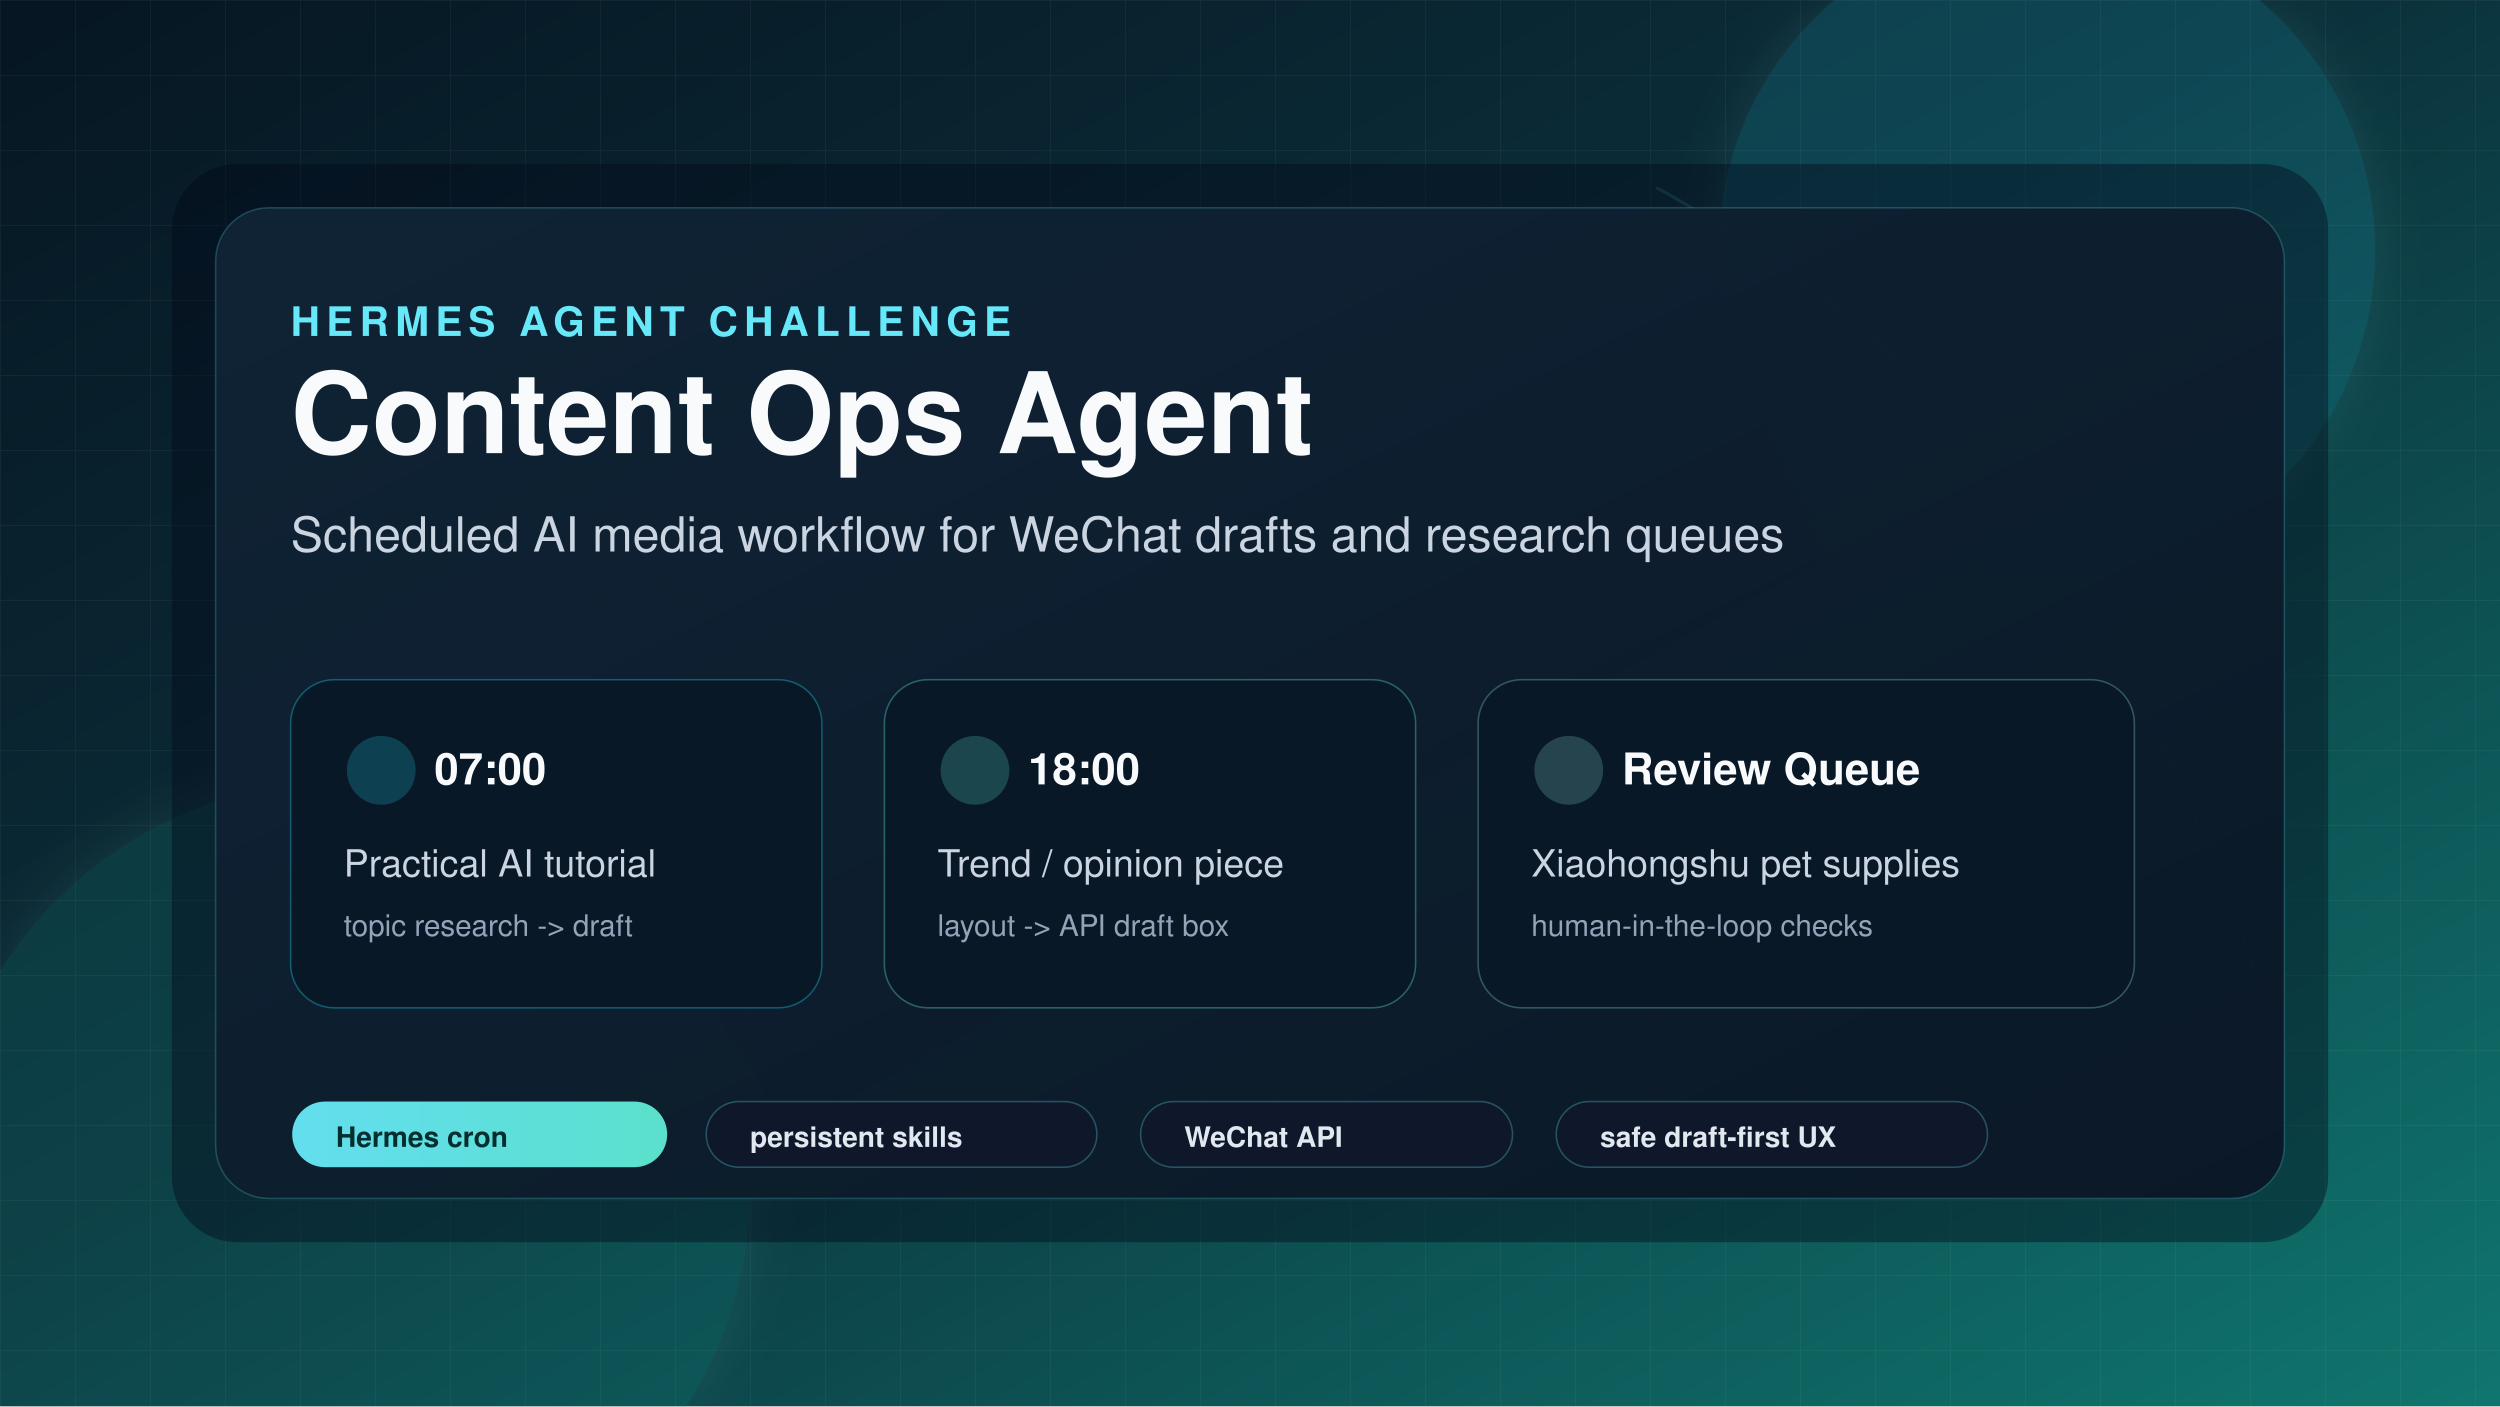
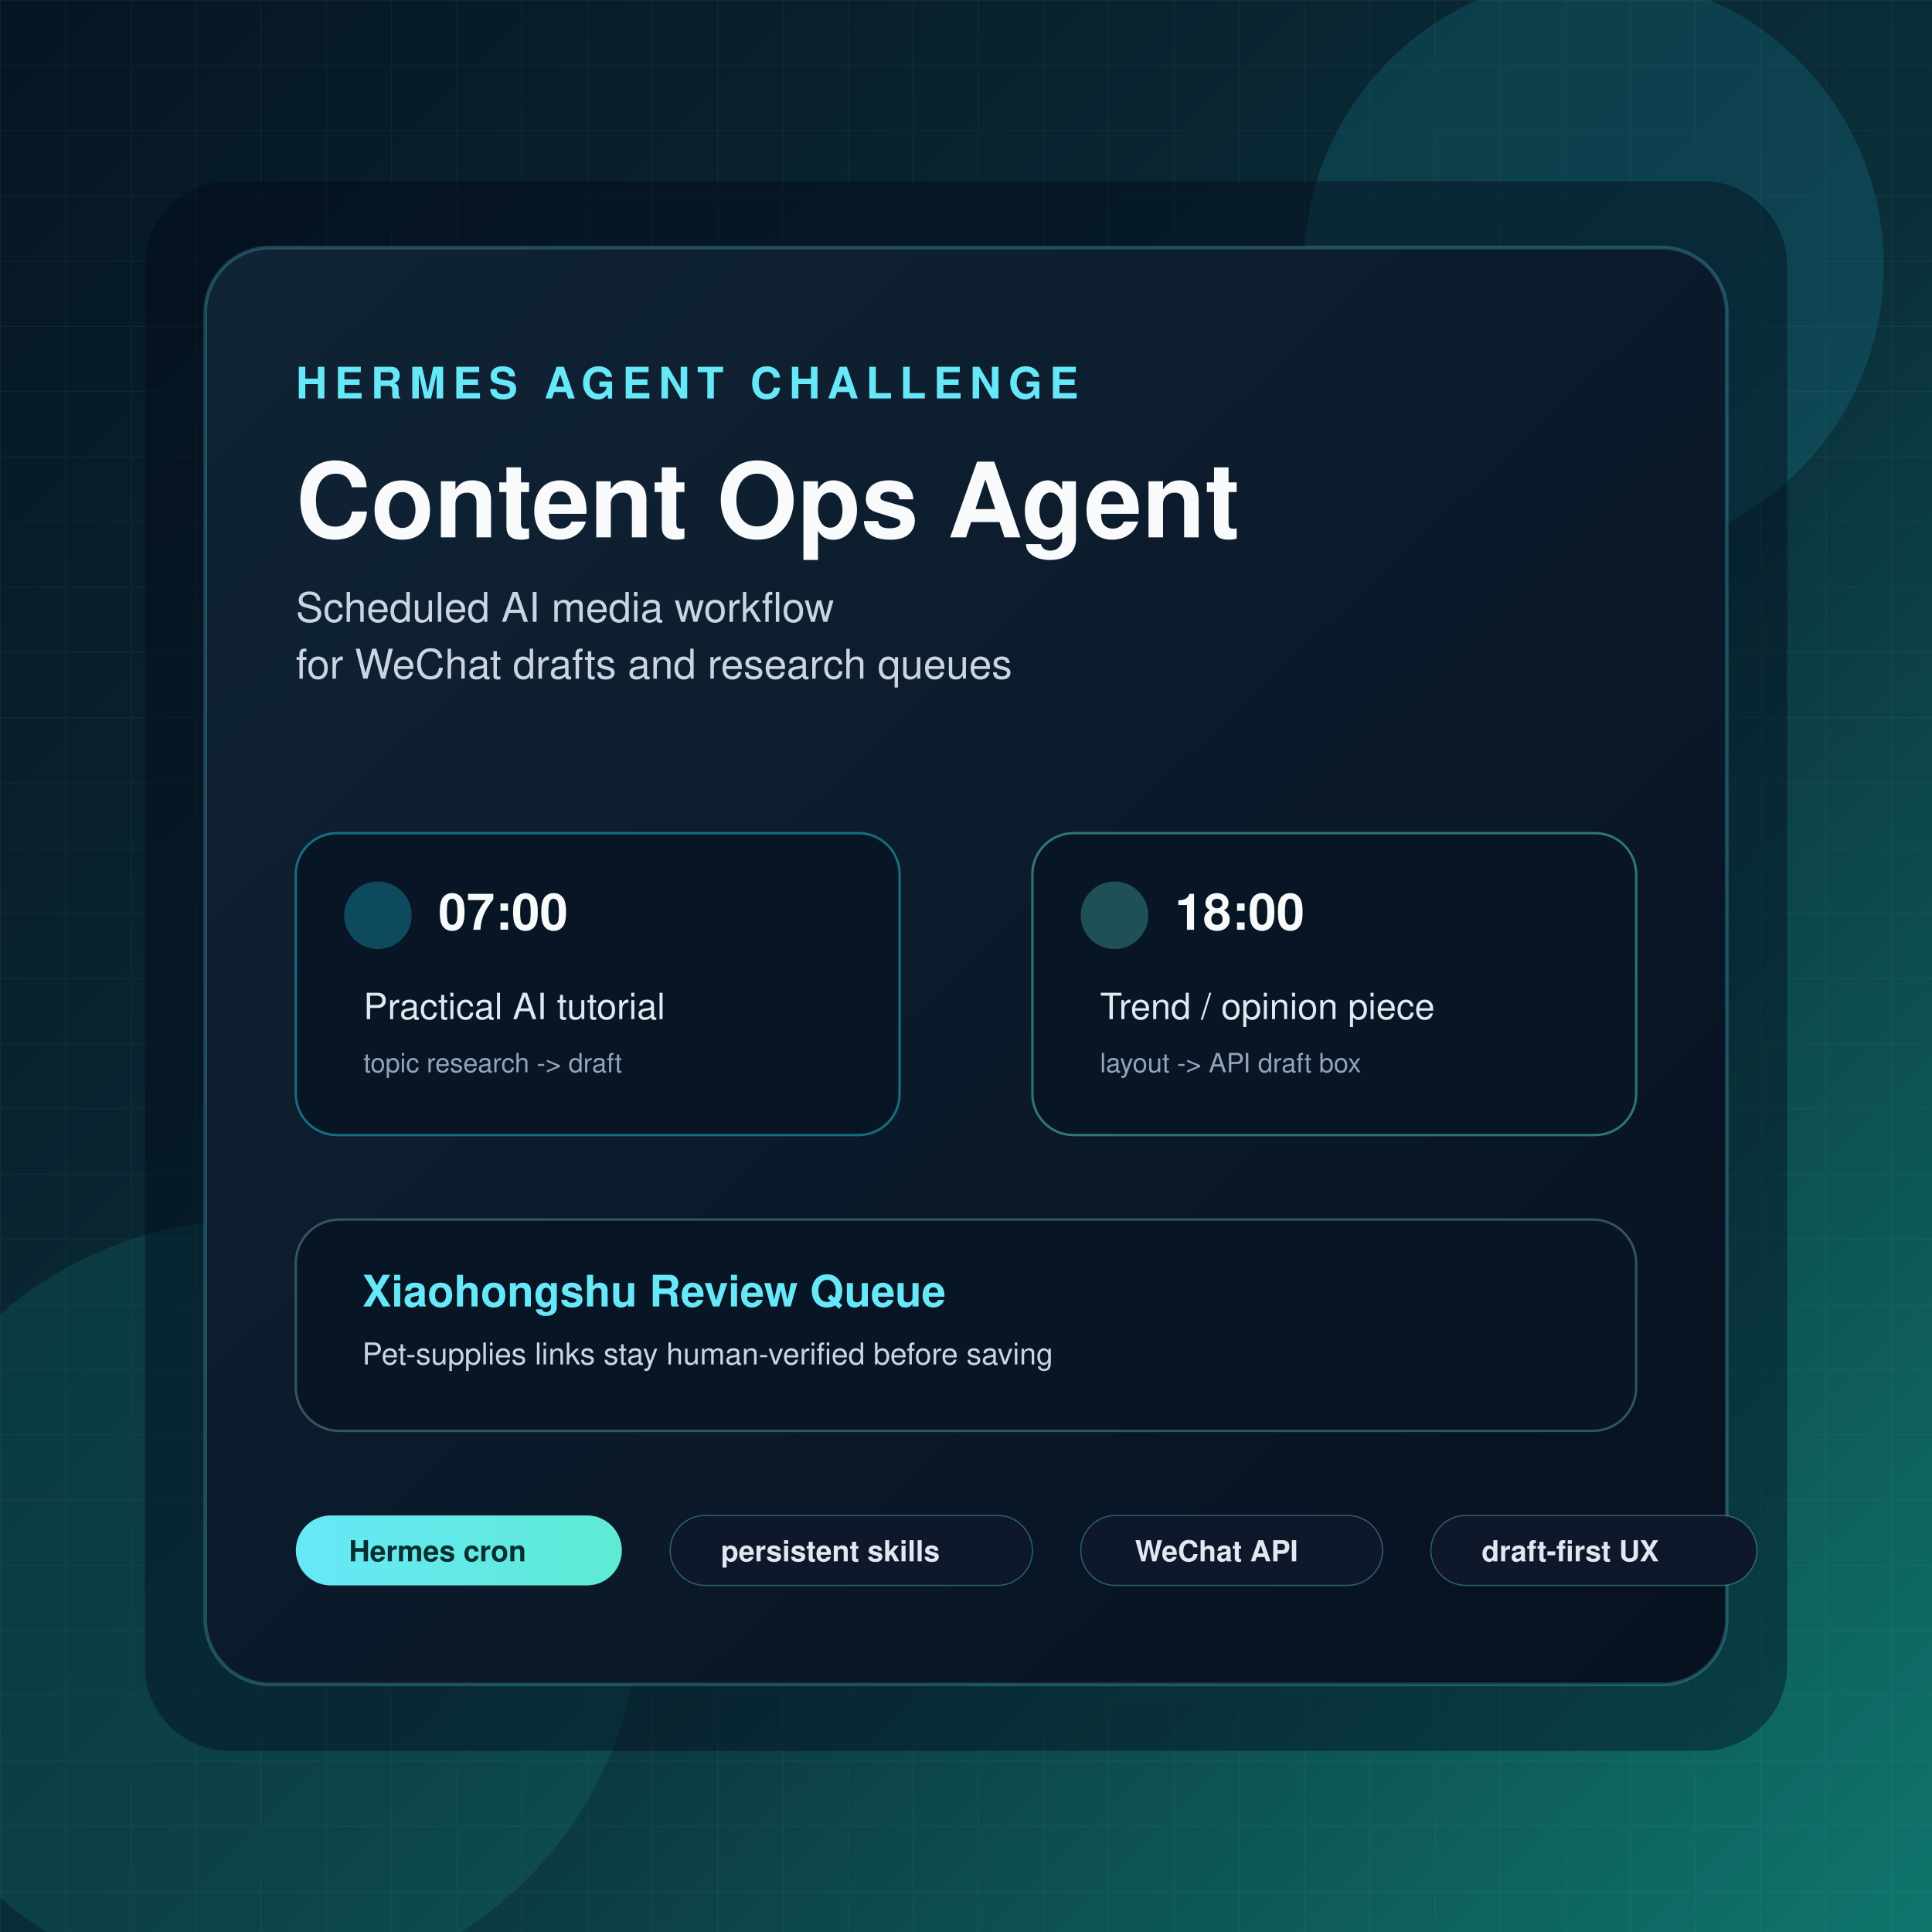
- <svg xmlns="http://www.w3.org/2000/svg" width="1600" height="900" viewBox="0 0 1600 900" role="img" aria-labelledby="title desc">
+ <svg xmlns="http://www.w3.org/2000/svg" width="1600" height="1600" viewBox="0 0 1600 1600" role="img" aria-labelledby="title desc">
  <defs>
    <linearGradient id="bg" x1="0" y1="0" x2="1" y2="1">
      <stop offset="0" stop-color="#061622" />
-       <stop offset="0.45" stop-color="#0b2f3a" />
+       <stop offset="0.55" stop-color="#0b2f3a" />
      <stop offset="1" stop-color="#0f766e" />
    </linearGradient>
    <linearGradient id="card" x1="0" y1="0" x2="1" y2="1">
-       <stop offset="0" stop-color="#102436" stop-opacity="0.96" />
-       <stop offset="1" stop-color="#0b1726" stop-opacity="0.96" />
+       <stop offset="0" stop-color="#102436" />
+       <stop offset="1" stop-color="#07111f" />
    </linearGradient>
    <linearGradient id="accent" x1="0" y1="0" x2="1" y2="0">
      <stop offset="0" stop-color="#67e8f9" />
      <stop offset="1" stop-color="#5eead4" />
    </linearGradient>
-     <filter id="glow" x="-40%" y="-40%" width="180%" height="180%">
-       <feGaussianBlur stdDeviation="16" result="blur" />
-       <feColorMatrix in="blur" type="matrix" values="0 0 0 0 0.29 0 0 0 0 0.93 0 0 0 0 0.84 0 0 0 0.7 0" />
-       <feMerge>
-         <feMergeNode />
-         <feMergeNode in="SourceGraphic" />
-       </feMerge>
-     </filter>
-     <pattern id="grid" width="48" height="48" patternUnits="userSpaceOnUse">
-       <path d="M48 0H0V48" fill="none" stroke="#ffffff" stroke-opacity="0.055" stroke-width="1" />
+     <pattern id="grid" width="54" height="54" patternUnits="userSpaceOnUse">
+       <path d="M54 0H0V54" fill="none" stroke="#ffffff" stroke-opacity="0.055" stroke-width="1" />
    </pattern>
  </defs>
-   <rect width="1600" height="900" fill="url(#bg)" />
-   <rect width="1600" height="900" fill="url(#grid)" />
-   <circle cx="1310" cy="160" r="210" fill="#22d3ee" opacity="0.14" filter="url(#glow)" />
-   <circle cx="220" cy="760" r="260" fill="#14b8a6" opacity="0.13" filter="url(#glow)" />
-   <path d="M1060 120C1260 230 1360 385 1450 640" fill="none" stroke="#67e8f9" stroke-opacity="0.18" stroke-width="2" />
-   <path d="M180 235C380 330 545 430 760 690" fill="none" stroke="#5eead4" stroke-opacity="0.16" stroke-width="2" />
-   <g transform="translate(110 105)">
-     <rect width="1380" height="690" rx="42" fill="#020617" opacity="0.42" />
-     <rect x="28" y="28" width="1324" height="634" rx="34" fill="url(#card)" stroke="#67e8f9" stroke-opacity="0.22" />
-     <text x="76" y="110" fill="#67e8f9" font-family="Avenir Next, Helvetica, Arial, sans-serif" font-size="26" font-weight="700" letter-spacing="4">HERMES AGENT CHALLENGE</text>
-     <text x="76" y="185" fill="#f8fafc" font-family="Avenir Next, Helvetica, Arial, sans-serif" font-size="72" font-weight="800">Content Ops Agent</text>
-     <text x="76" y="248" fill="#cbd5e1" font-family="Avenir Next, Helvetica, Arial, sans-serif" font-size="31">Scheduled AI media workflow for WeChat drafts and research queues</text>
-     <g transform="translate(76 330)">
-       <rect width="340" height="210" rx="28" fill="#081827" stroke="#22d3ee" stroke-opacity="0.35" />
-       <circle cx="58" cy="58" r="22" fill="#22d3ee" opacity="0.22" />
-       <text x="92" y="67" fill="#f8fafc" font-family="Avenir Next, Helvetica, Arial, sans-serif" font-size="28" font-weight="800">07:00</text>
-       <text x="34" y="126" fill="#cbd5e1" font-family="Avenir Next, Helvetica, Arial, sans-serif" font-size="24">Practical AI tutorial</text>
-       <text x="34" y="164" fill="#94a3b8" font-family="Avenir Next, Helvetica, Arial, sans-serif" font-size="19">topic research -&gt; draft</text>
-     </g>
-     <g transform="translate(456 330)">
-       <rect width="340" height="210" rx="28" fill="#081827" stroke="#5eead4" stroke-opacity="0.35" />
-       <circle cx="58" cy="58" r="22" fill="#5eead4" opacity="0.22" />
-       <text x="92" y="67" fill="#f8fafc" font-family="Avenir Next, Helvetica, Arial, sans-serif" font-size="28" font-weight="800">18:00</text>
-       <text x="34" y="126" fill="#cbd5e1" font-family="Avenir Next, Helvetica, Arial, sans-serif" font-size="24">Trend / opinion piece</text>
-       <text x="34" y="164" fill="#94a3b8" font-family="Avenir Next, Helvetica, Arial, sans-serif" font-size="19">layout -&gt; API draft box</text>
-     </g>
-     <g transform="translate(836 330)">
-       <rect width="420" height="210" rx="28" fill="#081827" stroke="#99f6e4" stroke-opacity="0.28" />
-       <circle cx="58" cy="58" r="22" fill="#99f6e4" opacity="0.2" />
-       <text x="92" y="67" fill="#f8fafc" font-family="Avenir Next, Helvetica, Arial, sans-serif" font-size="28" font-weight="800">Review Queue</text>
-       <text x="34" y="126" fill="#cbd5e1" font-family="Avenir Next, Helvetica, Arial, sans-serif" font-size="24">Xiaohongshu pet supplies</text>
-       <text x="34" y="164" fill="#94a3b8" font-family="Avenir Next, Helvetica, Arial, sans-serif" font-size="19">human-in-the-loop checks</text>
-     </g>
-     <g transform="translate(77 600)">
-       <rect width="240" height="42" rx="21" fill="url(#accent)" opacity="0.95" />
-       <text x="28" y="29" fill="#042f2e" font-family="Avenir Next, Helvetica, Arial, sans-serif" font-size="18" font-weight="800">Hermes cron</text>
-     </g>
-     <g transform="translate(342 600)">
-       <rect width="250" height="42" rx="21" fill="#0f172a" stroke="#67e8f9" stroke-opacity="0.28" />
-       <text x="28" y="29" fill="#e2e8f0" font-family="Avenir Next, Helvetica, Arial, sans-serif" font-size="18" font-weight="700">persistent skills</text>
-     </g>
-     <g transform="translate(620 600)">
-       <rect width="238" height="42" rx="21" fill="#0f172a" stroke="#67e8f9" stroke-opacity="0.28" />
-       <text x="28" y="29" fill="#e2e8f0" font-family="Avenir Next, Helvetica, Arial, sans-serif" font-size="18" font-weight="700">WeChat API</text>
-     </g>
-     <g transform="translate(886 600)">
-       <rect width="276" height="42" rx="21" fill="#0f172a" stroke="#67e8f9" stroke-opacity="0.28" />
-       <text x="28" y="29" fill="#e2e8f0" font-family="Avenir Next, Helvetica, Arial, sans-serif" font-size="18" font-weight="700">safe draft-first UX</text>
-     </g>
+   <rect width="1600" height="1600" fill="url(#bg)" />
+   <rect width="1600" height="1600" fill="url(#grid)" />
+   <circle cx="1320" cy="220" r="240" fill="#22d3ee" opacity="0.13" />
+   <circle cx="210" cy="1330" r="320" fill="#14b8a6" opacity="0.14" />
+   <rect x="120" y="150" width="1360" height="1300" rx="70" fill="#020617" opacity="0.42" />
+   <rect x="170" y="205" width="1260" height="1190" rx="54" fill="url(#card)" stroke="#67e8f9" stroke-opacity="0.24" stroke-width="3" />
+   <text x="245" y="330" fill="#67e8f9" font-family="Avenir Next, Helvetica, Arial, sans-serif" font-size="36" font-weight="800" letter-spacing="6">HERMES AGENT CHALLENGE</text>
+   <text x="245" y="445" fill="#f8fafc" font-family="Avenir Next, Helvetica, Arial, sans-serif" font-size="86" font-weight="850">Content Ops Agent</text>
+   <text x="245" y="515" fill="#cbd5e1" font-family="Avenir Next, Helvetica, Arial, sans-serif" font-size="34">Scheduled AI media workflow</text>
+   <text x="245" y="562" fill="#cbd5e1" font-family="Avenir Next, Helvetica, Arial, sans-serif" font-size="34">for WeChat drafts and research queues</text>
+   <g transform="translate(245 690)">
+     <rect width="500" height="250" rx="34" fill="#071525" stroke="#22d3ee" stroke-opacity="0.45" stroke-width="2" />
+     <circle cx="68" cy="68" r="28" fill="#22d3ee" opacity="0.28" />
+     <text x="118" y="80" fill="#f8fafc" font-family="Avenir Next, Helvetica, Arial, sans-serif" font-size="42" font-weight="850">07:00</text>
+     <text x="56" y="154" fill="#e2e8f0" font-family="Avenir Next, Helvetica, Arial, sans-serif" font-size="30">Practical AI tutorial</text>
+     <text x="56" y="198" fill="#94a3b8" font-family="Avenir Next, Helvetica, Arial, sans-serif" font-size="22">topic research -&gt; draft</text>
+   </g>
+   <g transform="translate(855 690)">
+     <rect width="500" height="250" rx="34" fill="#071525" stroke="#5eead4" stroke-opacity="0.45" stroke-width="2" />
+     <circle cx="68" cy="68" r="28" fill="#5eead4" opacity="0.28" />
+     <text x="118" y="80" fill="#f8fafc" font-family="Avenir Next, Helvetica, Arial, sans-serif" font-size="42" font-weight="850">18:00</text>
+     <text x="56" y="154" fill="#e2e8f0" font-family="Avenir Next, Helvetica, Arial, sans-serif" font-size="30">Trend / opinion piece</text>
+     <text x="56" y="198" fill="#94a3b8" font-family="Avenir Next, Helvetica, Arial, sans-serif" font-size="22">layout -&gt; API draft box</text>
+   </g>
+   <g transform="translate(245 1010)">
+     <rect width="1110" height="175" rx="36" fill="#071525" stroke="#99f6e4" stroke-opacity="0.28" stroke-width="2" />
+     <text x="55" y="72" fill="#67e8f9" font-family="Avenir Next, Helvetica, Arial, sans-serif" font-size="36" font-weight="850">Xiaohongshu Review Queue</text>
+     <text x="55" y="120" fill="#cbd5e1" font-family="Avenir Next, Helvetica, Arial, sans-serif" font-size="25">Pet-supplies links stay human-verified before saving</text>
+   </g>
+   <g transform="translate(245 1255)">
+     <rect width="270" height="58" rx="29" fill="url(#accent)" />
+     <text x="44" y="38" fill="#042f2e" font-family="Avenir Next, Helvetica, Arial, sans-serif" font-size="24" font-weight="850">Hermes cron</text>
+     <rect x="310" width="300" height="58" rx="29" fill="#0f172a" stroke="#67e8f9" stroke-opacity="0.35" />
+     <text x="352" y="38" fill="#e2e8f0" font-family="Avenir Next, Helvetica, Arial, sans-serif" font-size="24" font-weight="800">persistent skills</text>
+     <rect x="650" width="250" height="58" rx="29" fill="#0f172a" stroke="#67e8f9" stroke-opacity="0.35" />
+     <text x="695" y="38" fill="#e2e8f0" font-family="Avenir Next, Helvetica, Arial, sans-serif" font-size="24" font-weight="800">WeChat API</text>
+     <rect x="940" width="270" height="58" rx="29" fill="#0f172a" stroke="#67e8f9" stroke-opacity="0.35" />
+     <text x="982" y="38" fill="#e2e8f0" font-family="Avenir Next, Helvetica, Arial, sans-serif" font-size="24" font-weight="800">draft-first UX</text>
  </g>
</svg>
